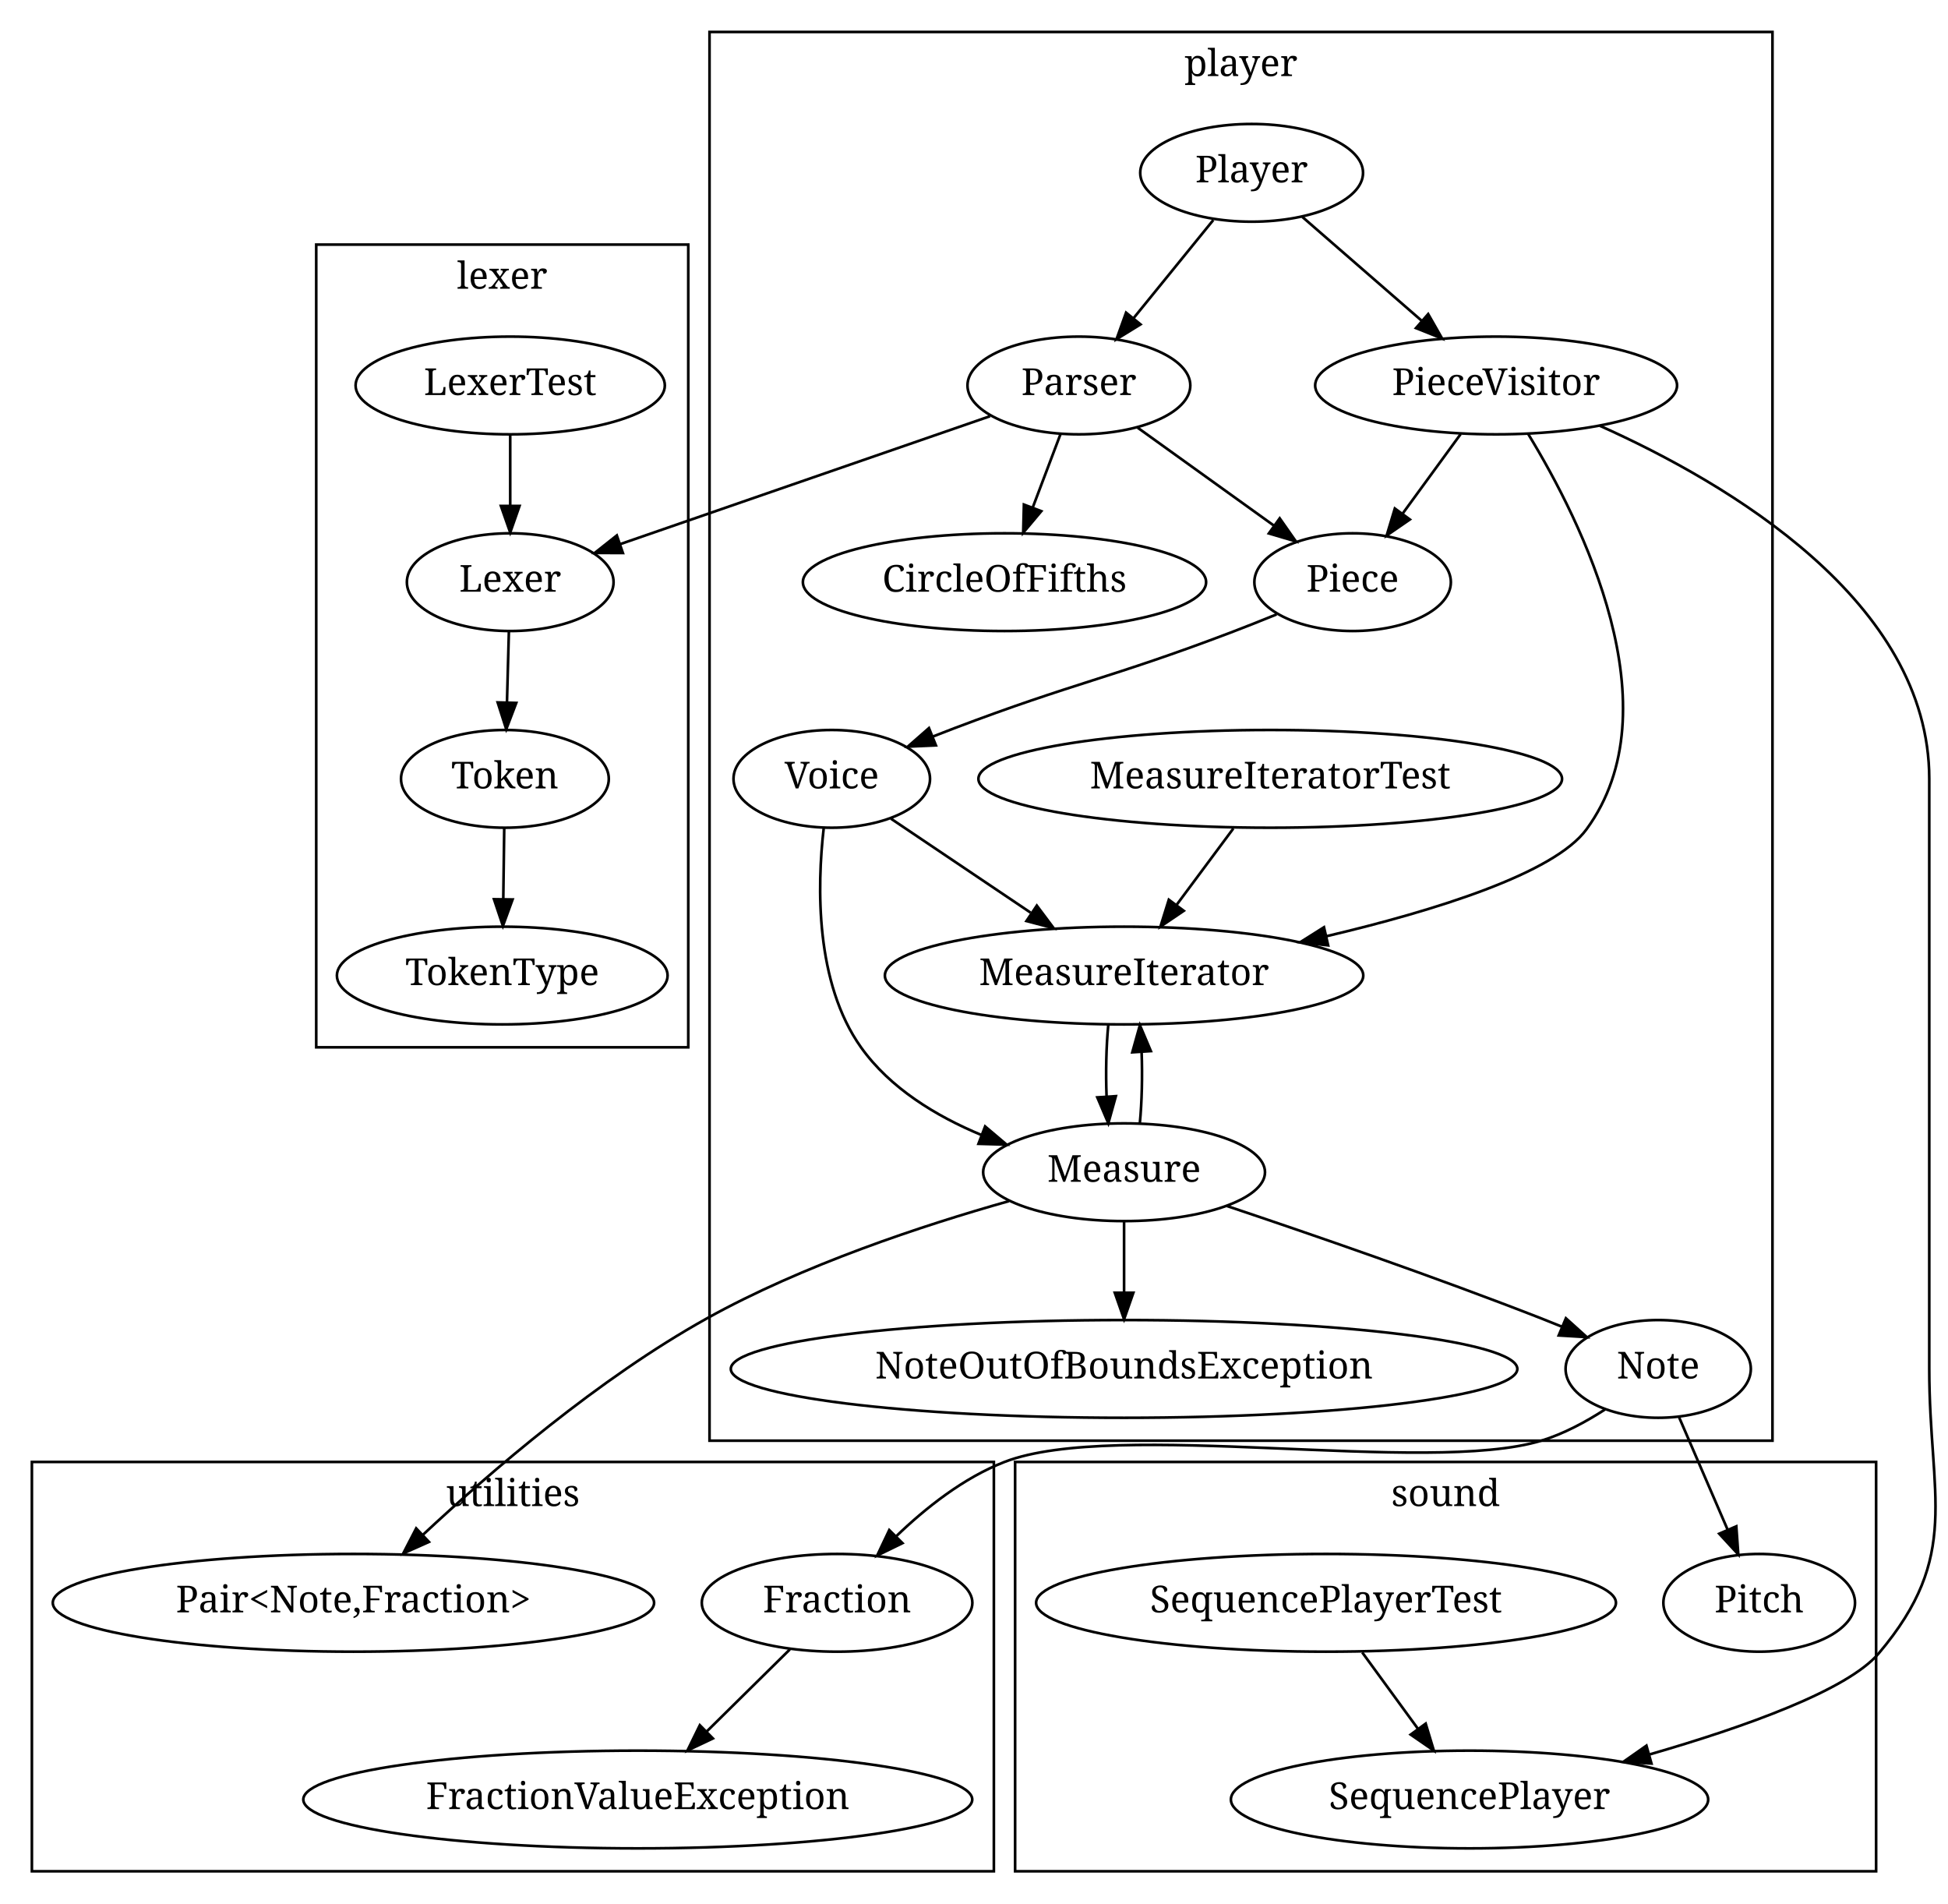
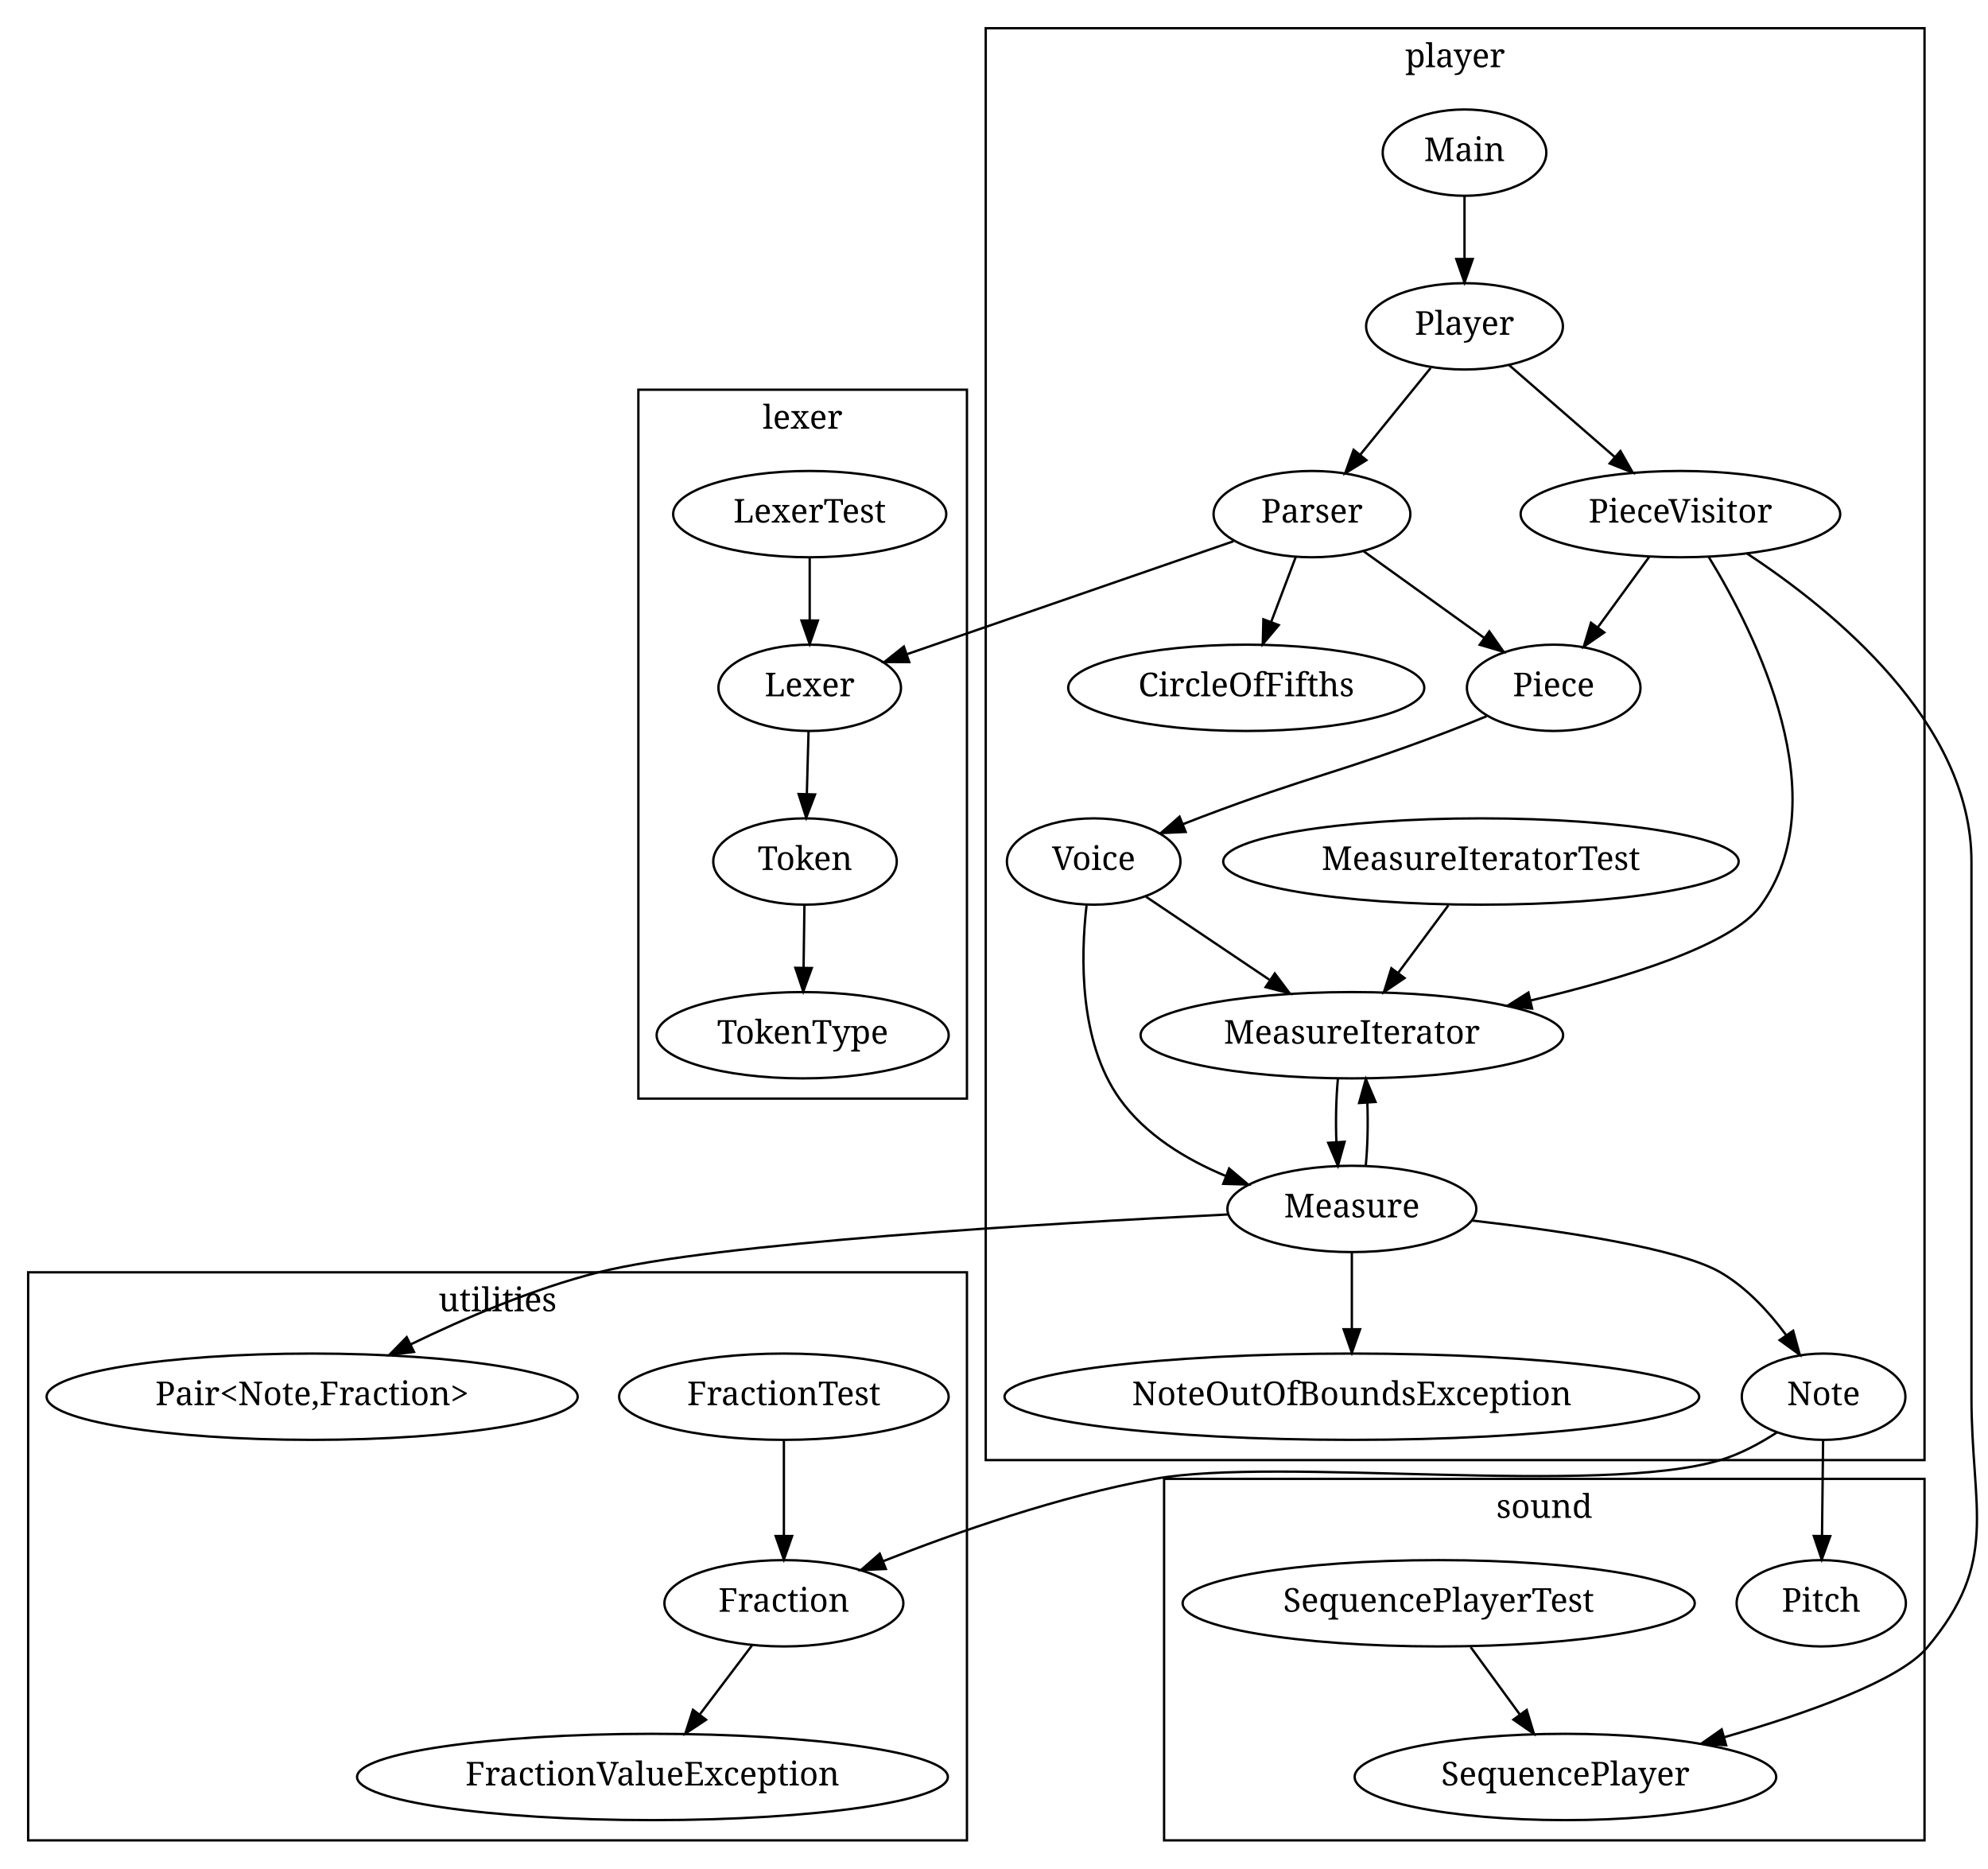
- <svg xmlns="http://www.w3.org/2000/svg" width="733pt" height="716pt" viewBox="0.00 0.00 733.05 716.00">
-   <g id="graph1" class="graph" transform="scale(1 1) rotate(0) translate(4 712)">
-     <polygon fill="white" stroke="white" points="-4,5 -4,-712 730.045,-712 730.045,5 -4,5" />
+ <svg xmlns="http://www.w3.org/2000/svg" width="847pt" height="796pt" viewBox="0.00 0.00 847.05 796.00">
+   <g id="graph1" class="graph" transform="scale(1 1) rotate(0) translate(4 792)">
+     <polygon fill="white" stroke="white" points="-4,5 -4,-792 844.045,-792 844.045,5 -4,5" />
    <g id="graph2" class="cluster">
-       <polygon fill="none" stroke="black" points="115,-318 115,-620 255,-620 255,-318 115,-318" />
-       <text text-anchor="middle" x="185" y="-603.4" font-family="Times Roman,serif" font-size="14.00">lexer</text>
+       <polygon fill="none" stroke="black" points="268,-324 268,-626 408,-626 408,-324 268,-324" />
+       <text text-anchor="middle" x="338" y="-609.4" font-family="Times Roman,serif" font-size="14.00">lexer</text>
    </g>
    <g id="graph3" class="cluster">
-       <polygon fill="none" stroke="black" points="8,-8 8,-162 370,-162 370,-8 8,-8" />
-       <text text-anchor="middle" x="189" y="-145.4" font-family="Times Roman,serif" font-size="14.00">utilities</text>
+       <polygon fill="none" stroke="black" points="8,-8 8,-250 408,-250 408,-8 8,-8" />
+       <text text-anchor="middle" x="208" y="-233.4" font-family="Times Roman,serif" font-size="14.00">utilities</text>
    </g>
    <g id="graph4" class="cluster">
-       <polygon fill="none" stroke="black" points="378,-8 378,-162 702,-162 702,-8 378,-8" />
-       <text text-anchor="middle" x="540" y="-145.4" font-family="Times Roman,serif" font-size="14.00">sound</text>
+       <polygon fill="none" stroke="black" points="492,-8 492,-162 816,-162 816,-8 492,-8" />
+       <text text-anchor="middle" x="654" y="-145.4" font-family="Times Roman,serif" font-size="14.00">sound</text>
    </g>
    <g id="graph5" class="cluster">
-       <polygon fill="none" stroke="black" points="263,-170 263,-700 663,-700 663,-170 263,-170" />
-       <text text-anchor="middle" x="463" y="-683.4" font-family="Times Roman,serif" font-size="14.00">player</text>
+       <polygon fill="none" stroke="black" points="416,-170 416,-780 816,-780 816,-170 416,-170" />
+       <text text-anchor="middle" x="616" y="-763.4" font-family="Times Roman,serif" font-size="14.00">player</text>
    </g>
    <g id="node2" class="node">
-       <ellipse fill="none" stroke="black" cx="188" cy="-493" rx="38.891" ry="18.385" />
-       <text text-anchor="middle" x="188" y="-489.4" font-family="Times Roman,serif" font-size="14.00">Lexer</text>
+       <ellipse fill="none" stroke="black" cx="341" cy="-499" rx="38.891" ry="18.385" />
+       <text text-anchor="middle" x="341" y="-495.4" font-family="Times Roman,serif" font-size="14.00">Lexer</text>
    </g>
    <g id="node4" class="node">
-       <ellipse fill="none" stroke="black" cx="186" cy="-419" rx="39.097" ry="18.385" />
-       <text text-anchor="middle" x="186" y="-415.4" font-family="Times Roman,serif" font-size="14.00">Token</text>
+       <ellipse fill="none" stroke="black" cx="339" cy="-425" rx="39.097" ry="18.385" />
+       <text text-anchor="middle" x="339" y="-421.4" font-family="Times Roman,serif" font-size="14.00">Token</text>
    </g>
    <g id="edge3" class="edge">
-       <path fill="none" stroke="black" d="M187.495,-474.327C187.277,-466.264 187.018,-456.648 186.776,-447.711" />
-       <polygon fill="black" stroke="black" points="190.274,-447.569 186.505,-437.667 183.276,-447.758 190.274,-447.569" />
+       <path fill="none" stroke="black" d="M340.495,-480.327C340.277,-472.264 340.018,-462.648 339.776,-453.711" />
+       <polygon fill="black" stroke="black" points="343.274,-453.569 339.505,-443.667 336.276,-453.758 343.274,-453.569" />
    </g>
    <g id="node5" class="node">
-       <ellipse fill="none" stroke="black" cx="185" cy="-345" rx="62.225" ry="18.385" />
-       <text text-anchor="middle" x="185" y="-341.4" font-family="Times Roman,serif" font-size="14.00">TokenType</text>
+       <ellipse fill="none" stroke="black" cx="338" cy="-351" rx="62.225" ry="18.385" />
+       <text text-anchor="middle" x="338" y="-347.4" font-family="Times Roman,serif" font-size="14.00">TokenType</text>
    </g>
    <g id="edge4" class="edge">
-       <path fill="none" stroke="black" d="M185.748,-400.327C185.639,-392.264 185.509,-382.648 185.388,-373.711" />
-       <polygon fill="black" stroke="black" points="188.887,-373.619 185.252,-363.667 181.888,-373.714 188.887,-373.619" />
+       <path fill="none" stroke="black" d="M338.748,-406.327C338.639,-398.264 338.509,-388.648 338.388,-379.711" />
+       <polygon fill="black" stroke="black" points="341.887,-379.619 338.252,-369.667 334.888,-379.714 341.887,-379.619" />
    </g>
    <g id="node6" class="node">
-       <ellipse fill="none" stroke="black" cx="188" cy="-567" rx="58.188" ry="18.385" />
-       <text text-anchor="middle" x="188" y="-563.4" font-family="Times Roman,serif" font-size="14.00">LexerTest</text>
+       <ellipse fill="none" stroke="black" cx="341" cy="-573" rx="58.188" ry="18.385" />
+       <text text-anchor="middle" x="341" y="-569.4" font-family="Times Roman,serif" font-size="14.00">LexerTest</text>
+     </g>
+     <g id="edge46" class="edge">
+       <path fill="none" stroke="black" d="M341,-554.327C341,-546.264 341,-536.648 341,-527.711" />
+       <polygon fill="black" stroke="black" points="344.5,-527.667 341,-517.667 337.5,-527.667 344.5,-527.667" />
+     </g>
+     <g id="node8" class="node">
+       <ellipse fill="none" stroke="black" cx="330" cy="-197" rx="70.209" ry="18.385" />
+       <text text-anchor="middle" x="330" y="-193.4" font-family="Times Roman,serif" font-size="14.00">FractionTest</text>
+     </g>
+     <g id="node10" class="node">
+       <ellipse fill="none" stroke="black" cx="330" cy="-109" rx="50.912" ry="18.385" />
+       <text text-anchor="middle" x="330" y="-105.4" font-family="Times Roman,serif" font-size="14.00">Fraction</text>
+     </g>
+     <g id="edge7" class="edge">
+       <path fill="none" stroke="black" d="M330,-178.337C330,-166.554 330,-151.092 330,-137.76" />
+       <polygon fill="black" stroke="black" points="333.5,-137.636 330,-127.636 326.5,-137.636 333.5,-137.636" />
+     </g>
+     <g id="node11" class="node">
+       <ellipse fill="none" stroke="black" cx="274" cy="-35" rx="125.865" ry="18.385" />
+       <text text-anchor="middle" x="274" y="-31.4" font-family="Times Roman,serif" font-size="14.00">FractionValueException</text>
+     </g>
+     <g id="edge8" class="edge">
+       <path fill="none" stroke="black" d="M316.444,-91.087C309.784,-82.287 301.624,-71.503 294.243,-61.75" />
+       <polygon fill="black" stroke="black" points="296.841,-59.383 288.016,-53.521 291.26,-63.607 296.841,-59.383" />
+     </g>
+     <g id="node12" class="node">
+       <ellipse fill="none" stroke="black" cx="129" cy="-197" rx="113.137" ry="18.385" />
+       <text text-anchor="middle" x="129" y="-193.4" font-family="Times Roman,serif" font-size="14.00">Pair&lt;Note,Fraction&gt;</text>
+     </g>
+     <g id="node14" class="node">
+       <ellipse fill="none" stroke="black" cx="772" cy="-109" rx="36.062" ry="18.385" />
+       <text text-anchor="middle" x="772" y="-105.4" font-family="Times Roman,serif" font-size="14.00">Pitch</text>
+     </g>
+     <g id="node15" class="node">
+       <ellipse fill="none" stroke="black" cx="663" cy="-35" rx="89.803" ry="18.385" />
+       <text text-anchor="middle" x="663" y="-31.4" font-family="Times Roman,serif" font-size="14.00">SequencePlayer</text>
+     </g>
+     <g id="node16" class="node">
+       <ellipse fill="none" stroke="black" cx="609" cy="-109" rx="109.101" ry="18.385" />
+       <text text-anchor="middle" x="609" y="-105.4" font-family="Times Roman,serif" font-size="14.00">SequencePlayerTest</text>
+     </g>
+     <g id="edge50" class="edge">
+       <path fill="none" stroke="black" d="M622.626,-90.327C628.942,-81.672 636.563,-71.229 643.475,-61.757" />
+       <polygon fill="black" stroke="black" points="646.497,-63.552 649.565,-53.411 640.843,-59.426 646.497,-63.552" />
+     </g>
+     <g id="node18" class="node">
+       <ellipse fill="none" stroke="black" cx="555" cy="-573" rx="41.927" ry="18.385" />
+       <text text-anchor="middle" x="555" y="-569.4" font-family="Times Roman,serif" font-size="14.00">Parser</text>
+     </g>
+     <g id="edge35" class="edge">
+       <path fill="none" stroke="black" d="M521.562,-561.438C483.987,-548.444 422.953,-527.339 382.397,-513.315" />
+       <polygon fill="black" stroke="black" points="383.402,-509.959 372.807,-509.999 381.114,-516.575 383.402,-509.959" />
+     </g>
+     <g id="node24" class="node">
+       <ellipse fill="none" stroke="black" cx="658" cy="-499" rx="36.977" ry="18.385" />
+       <text text-anchor="middle" x="658" y="-495.4" font-family="Times Roman,serif" font-size="14.00">Piece</text>
+     </g>
+     <g id="edge39" class="edge">
+       <path fill="none" stroke="black" d="M577.096,-557.125C592.096,-546.348 612.102,-531.975 628.466,-520.219" />
+       <polygon fill="black" stroke="black" points="630.566,-523.019 636.646,-514.342 626.482,-517.334 630.566,-523.019" />
+     </g>
+     <g id="node25" class="node">
+       <ellipse fill="none" stroke="black" cx="527" cy="-499" rx="75.868" ry="18.385" />
+       <text text-anchor="middle" x="527" y="-495.4" font-family="Times Roman,serif" font-size="14.00">CircleOfFifths</text>
+     </g>
+     <g id="edge37" class="edge">
+       <path fill="none" stroke="black" d="M548.079,-554.708C544.939,-546.41 541.155,-536.409 537.664,-527.184" />
+       <polygon fill="black" stroke="black" points="540.849,-525.71 534.036,-517.596 534.302,-528.187 540.849,-525.71" />
+     </g>
+     <g id="node19" class="node">
+       <ellipse fill="none" stroke="black" cx="620" cy="-727" rx="34.857" ry="18.385" />
+       <text text-anchor="middle" x="620" y="-723.4" font-family="Times Roman,serif" font-size="14.00">Main</text>
+     </g>
+     <g id="node21" class="node">
+       <ellipse fill="none" stroke="black" cx="620" cy="-653" rx="41.927" ry="18.385" />
+       <text text-anchor="middle" x="620" y="-649.4" font-family="Times Roman,serif" font-size="14.00">Player</text>
+     </g>
+     <g id="edge12" class="edge">
+       <path fill="none" stroke="black" d="M620,-708.327C620,-700.264 620,-690.648 620,-681.711" />
+       <polygon fill="black" stroke="black" points="623.5,-681.667 620,-671.667 616.5,-681.667 623.5,-681.667" />
+     </g>
+     <g id="edge41" class="edge">
+       <path fill="none" stroke="black" d="M605.574,-635.245C596.762,-624.399 585.349,-610.353 575.596,-598.349" />
+       <polygon fill="black" stroke="black" points="578.184,-595.984 569.162,-590.43 572.751,-600.398 578.184,-595.984" />
+     </g>
+     <g id="node22" class="node">
+       <ellipse fill="none" stroke="black" cx="712" cy="-573" rx="68.089" ry="18.385" />
+       <text text-anchor="middle" x="712" y="-569.4" font-family="Times Roman,serif" font-size="14.00">PieceVisitor</text>
    </g>
    <g id="edge43" class="edge">
-       <path fill="none" stroke="black" d="M188,-548.327C188,-540.264 188,-530.648 188,-521.711" />
-       <polygon fill="black" stroke="black" points="191.5,-521.667 188,-511.667 184.5,-521.667 191.5,-521.667" />
-     </g>
-     <g id="node8" class="node">
-       <ellipse fill="none" stroke="black" cx="311" cy="-109" rx="50.912" ry="18.385" />
-       <text text-anchor="middle" x="311" y="-105.4" font-family="Times Roman,serif" font-size="14.00">Fraction</text>
-     </g>
-     <g id="node10" class="node">
-       <ellipse fill="none" stroke="black" cx="236" cy="-35" rx="125.865" ry="18.385" />
-       <text text-anchor="middle" x="236" y="-31.4" font-family="Times Roman,serif" font-size="14.00">FractionValueException</text>
-     </g>
-     <g id="edge7" class="edge">
-       <path fill="none" stroke="black" d="M293.226,-91.463C283.884,-82.246 272.26,-70.776 261.932,-60.587" />
-       <polygon fill="black" stroke="black" points="264.27,-57.976 254.693,-53.444 259.353,-62.959 264.27,-57.976" />
-     </g>
-     <g id="node11" class="node">
-       <ellipse fill="none" stroke="black" cx="129" cy="-109" rx="113.137" ry="18.385" />
-       <text text-anchor="middle" x="129" y="-105.4" font-family="Times Roman,serif" font-size="14.00">Pair&lt;Note,Fraction&gt;</text>
-     </g>
-     <g id="node13" class="node">
-       <ellipse fill="none" stroke="black" cx="658" cy="-109" rx="36.062" ry="18.385" />
-       <text text-anchor="middle" x="658" y="-105.4" font-family="Times Roman,serif" font-size="14.00">Pitch</text>
-     </g>
-     <g id="node14" class="node">
-       <ellipse fill="none" stroke="black" cx="549" cy="-35" rx="89.803" ry="18.385" />
-       <text text-anchor="middle" x="549" y="-31.4" font-family="Times Roman,serif" font-size="14.00">SequencePlayer</text>
-     </g>
-     <g id="node15" class="node">
-       <ellipse fill="none" stroke="black" cx="495" cy="-109" rx="109.101" ry="18.385" />
-       <text text-anchor="middle" x="495" y="-105.4" font-family="Times Roman,serif" font-size="14.00">SequencePlayerTest</text>
-     </g>
-     <g id="edge47" class="edge">
-       <path fill="none" stroke="black" d="M508.626,-90.327C514.942,-81.672 522.563,-71.229 529.475,-61.757" />
-       <polygon fill="black" stroke="black" points="532.497,-63.552 535.565,-53.411 526.843,-59.426 532.497,-63.552" />
-     </g>
-     <g id="node17" class="node">
-       <ellipse fill="none" stroke="black" cx="402" cy="-567" rx="41.927" ry="18.385" />
-       <text text-anchor="middle" x="402" y="-563.4" font-family="Times Roman,serif" font-size="14.00">Parser</text>
-     </g>
-     <g id="edge32" class="edge">
-       <path fill="none" stroke="black" d="M368.562,-555.438C330.987,-542.444 269.953,-521.339 229.397,-507.315" />
-       <polygon fill="black" stroke="black" points="230.402,-503.959 219.807,-503.999 228.114,-510.575 230.402,-503.959" />
-     </g>
-     <g id="node21" class="node">
-       <ellipse fill="none" stroke="black" cx="505" cy="-493" rx="36.977" ry="18.385" />
-       <text text-anchor="middle" x="505" y="-489.4" font-family="Times Roman,serif" font-size="14.00">Piece</text>
-     </g>
-     <g id="edge36" class="edge">
-       <path fill="none" stroke="black" d="M424.096,-551.125C439.096,-540.348 459.102,-525.975 475.466,-514.219" />
-       <polygon fill="black" stroke="black" points="477.566,-517.019 483.646,-508.342 473.482,-511.334 477.566,-517.019" />
-     </g>
-     <g id="node22" class="node">
-       <ellipse fill="none" stroke="black" cx="374" cy="-493" rx="75.868" ry="18.385" />
-       <text text-anchor="middle" x="374" y="-489.4" font-family="Times Roman,serif" font-size="14.00">CircleOfFifths</text>
-     </g>
-     <g id="edge34" class="edge">
-       <path fill="none" stroke="black" d="M395.079,-548.708C391.939,-540.41 388.155,-530.409 384.664,-521.184" />
-       <polygon fill="black" stroke="black" points="387.849,-519.71 381.036,-511.596 381.302,-522.187 387.849,-519.71" />
-     </g>
-     <g id="node18" class="node">
-       <ellipse fill="none" stroke="black" cx="467" cy="-647" rx="41.927" ry="18.385" />
-       <text text-anchor="middle" x="467" y="-643.4" font-family="Times Roman,serif" font-size="14.00">Player</text>
-     </g>
-     <g id="edge38" class="edge">
-       <path fill="none" stroke="black" d="M452.574,-629.245C443.762,-618.399 432.349,-604.353 422.596,-592.349" />
-       <polygon fill="black" stroke="black" points="425.184,-589.984 416.162,-584.43 419.751,-594.398 425.184,-589.984" />
-     </g>
-     <g id="node19" class="node">
-       <ellipse fill="none" stroke="black" cx="559" cy="-567" rx="68.089" ry="18.385" />
-       <text text-anchor="middle" x="559" y="-563.4" font-family="Times Roman,serif" font-size="14.00">PieceVisitor</text>
-     </g>
-     <g id="edge40" class="edge">
-       <path fill="none" stroke="black" d="M486.062,-630.424C499.03,-619.148 516.406,-604.038 530.946,-591.395" />
-       <polygon fill="black" stroke="black" points="533.436,-593.868 538.686,-584.665 528.843,-588.585 533.436,-593.868" />
-     </g>
-     <g id="edge41" class="edge">
-       <path fill="none" stroke="black" d="M598.043,-551.831C646.265,-530.235 722,-485.7 722,-419 722,-419 722,-419 722,-197 722,-148.701 734.18,-126.887 703,-90 691.231,-76.078 652.514,-62.282 616.848,-51.99" />
-       <polygon fill="black" stroke="black" points="617.469,-48.529 606.894,-49.183 615.569,-55.266 617.469,-48.529" />
-     </g>
-     <g id="edge11" class="edge">
-       <path fill="none" stroke="black" d="M545.652,-548.708C539.081,-539.704 531.047,-528.694 523.861,-518.847" />
-       <polygon fill="black" stroke="black" points="526.545,-516.587 517.823,-510.572 520.89,-520.713 526.545,-516.587" />
-     </g>
-     <g id="node24" class="node">
-       <ellipse fill="none" stroke="black" cx="419" cy="-345" rx="90.01" ry="18.385" />
-       <text text-anchor="middle" x="419" y="-341.4" font-family="Times Roman,serif" font-size="14.00">MeasureIterator</text>
-     </g>
-     <g id="edge15" class="edge">
-       <path fill="none" stroke="black" d="M571.081,-548.726C591.219,-515.742 626.313,-445.467 593,-400 580.822,-383.379 536.1,-369.45 495.048,-359.767" />
-       <polygon fill="black" stroke="black" points="495.793,-356.347 485.264,-357.521 494.227,-363.17 495.793,-356.347" />
-     </g>
-     <g id="node23" class="node">
-       <ellipse fill="none" stroke="black" cx="309" cy="-419" rx="36.977" ry="18.385" />
-       <text text-anchor="middle" x="309" y="-415.4" font-family="Times Roman,serif" font-size="14.00">Voice</text>
-     </g>
-     <g id="edge22" class="edge">
-       <path fill="none" stroke="black" d="M476.393,-480.881C470.657,-478.537 464.655,-476.145 459,-474 413.265,-456.656 400.735,-455.344 355,-438 352.437,-437.028 349.804,-436.006 347.156,-434.96" />
-       <polygon fill="black" stroke="black" points="348.19,-431.603 337.607,-431.119 345.578,-438.098 348.19,-431.603" />
-     </g>
-     <g id="edge20" class="edge">
-       <path fill="none" stroke="black" d="M331.26,-404.025C346.336,-393.883 366.571,-380.27 383.81,-368.674" />
-       <polygon fill="black" stroke="black" points="386.164,-371.308 392.508,-362.822 382.257,-365.5 386.164,-371.308" />
-     </g>
-     <g id="node25" class="node">
-       <ellipse fill="none" stroke="black" cx="419" cy="-271" rx="53.033" ry="18.385" />
-       <text text-anchor="middle" x="419" y="-267.4" font-family="Times Roman,serif" font-size="14.00">Measure</text>
+       <path fill="none" stroke="black" d="M639.062,-636.424C652.03,-625.148 669.406,-610.038 683.946,-597.395" />
+       <polygon fill="black" stroke="black" points="686.436,-599.868 691.686,-590.665 681.843,-594.585 686.436,-599.868" />
+     </g>
+     <g id="edge44" class="edge">
+       <path fill="none" stroke="black" d="M740.448,-556.163C777.057,-532.098 836,-484.164 836,-425 836,-425 836,-425 836,-197 836,-148.701 848.18,-126.887 817,-90 805.231,-76.078 766.514,-62.282 730.848,-51.99" />
+       <polygon fill="black" stroke="black" points="731.469,-48.529 720.894,-49.183 729.569,-55.266 731.469,-48.529" />
+     </g>
+     <g id="edge14" class="edge">
+       <path fill="none" stroke="black" d="M698.652,-554.708C692.081,-545.704 684.047,-534.694 676.861,-524.847" />
+       <polygon fill="black" stroke="black" points="679.545,-522.587 670.823,-516.572 673.89,-526.713 679.545,-522.587" />
+     </g>
+     <g id="node27" class="node">
+       <ellipse fill="none" stroke="black" cx="572" cy="-351" rx="90.01" ry="18.385" />
+       <text text-anchor="middle" x="572" y="-347.4" font-family="Times Roman,serif" font-size="14.00">MeasureIterator</text>
+     </g>
+     <g id="edge18" class="edge">
+       <path fill="none" stroke="black" d="M724.081,-554.726C744.219,-521.742 779.313,-451.467 746,-406 733.822,-389.379 689.1,-375.45 648.048,-365.767" />
+       <polygon fill="black" stroke="black" points="648.793,-362.347 638.264,-363.521 647.227,-369.17 648.793,-362.347" />
+     </g>
+     <g id="node26" class="node">
+       <ellipse fill="none" stroke="black" cx="462" cy="-425" rx="36.977" ry="18.385" />
+       <text text-anchor="middle" x="462" y="-421.4" font-family="Times Roman,serif" font-size="14.00">Voice</text>
+     </g>
+     <g id="edge25" class="edge">
+       <path fill="none" stroke="black" d="M629.393,-486.881C623.657,-484.537 617.655,-482.145 612,-480 566.265,-462.656 553.735,-461.344 508,-444 505.437,-443.028 502.804,-442.006 500.156,-440.96" />
+       <polygon fill="black" stroke="black" points="501.19,-437.603 490.607,-437.119 498.578,-444.098 501.19,-437.603" />
    </g>
    <g id="edge23" class="edge">
-       <path fill="none" stroke="black" d="M305.963,-400.352C303.467,-378.53 302.728,-342.295 320,-318 330.929,-302.626 348.241,-292.111 365.353,-284.997" />
-       <polygon fill="black" stroke="black" points="366.707,-288.227 374.797,-281.386 364.207,-281.689 366.707,-288.227" />
+       <path fill="none" stroke="black" d="M484.26,-410.025C499.336,-399.883 519.571,-386.27 536.81,-374.674" />
+       <polygon fill="black" stroke="black" points="539.164,-377.308 545.508,-368.822 535.257,-371.5 539.164,-377.308" />
+     </g>
+     <g id="node28" class="node">
+       <ellipse fill="none" stroke="black" cx="572" cy="-277" rx="53.033" ry="18.385" />
+       <text text-anchor="middle" x="572" y="-273.4" font-family="Times Roman,serif" font-size="14.00">Measure</text>
+     </g>
+     <g id="edge26" class="edge">
+       <path fill="none" stroke="black" d="M458.963,-406.352C456.467,-384.53 455.728,-348.295 473,-324 483.929,-308.626 501.241,-298.111 518.353,-290.997" />
+       <polygon fill="black" stroke="black" points="519.707,-294.227 527.797,-287.386 517.207,-287.689 519.707,-294.227" />
+     </g>
+     <g id="edge19" class="edge">
+       <path fill="none" stroke="black" d="M566.048,-332.327C565.277,-324.202 565.065,-314.501 565.411,-305.507" />
+       <polygon fill="black" stroke="black" points="568.911,-305.619 566.073,-295.411 561.926,-305.16 568.911,-305.619" />
+     </g>
+     <g id="edge29" class="edge">
+       <path fill="none" stroke="black" d="M519.411,-274.654C441.774,-270.837 300.35,-262.437 251,-250 223.348,-243.031 193.986,-230.454 170.998,-219.3" />
+       <polygon fill="black" stroke="black" points="172.395,-216.086 161.88,-214.789 169.291,-222.36 172.395,-216.086" />
+     </g>
+     <g id="edge21" class="edge">
+       <path fill="none" stroke="black" d="M577.927,-295.411C578.71,-303.501 578.934,-313.193 578.6,-322.202" />
+       <polygon fill="black" stroke="black" points="575.098,-322.124 577.952,-332.327 582.084,-322.571 575.098,-322.124" />
+     </g>
+     <g id="node30" class="node">
+       <ellipse fill="none" stroke="black" cx="572" cy="-197" rx="147.992" ry="18.385" />
+       <text text-anchor="middle" x="572" y="-193.4" font-family="Times Roman,serif" font-size="14.00">NoteOutOfBoundsException</text>
    </g>
    <g id="edge16" class="edge">
-       <path fill="none" stroke="black" d="M413.048,-326.327C412.277,-318.202 412.065,-308.501 412.411,-299.507" />
-       <polygon fill="black" stroke="black" points="415.911,-299.619 413.073,-289.411 408.926,-299.16 415.911,-299.619" />
-     </g>
-     <g id="edge26" class="edge">
-       <path fill="none" stroke="black" d="M375.677,-260.134C343.171,-250.976 298.226,-236.132 262,-216 221.387,-193.431 180.635,-158.373 155.147,-134.589" />
-       <polygon fill="black" stroke="black" points="157.417,-131.919 147.744,-127.596 152.61,-137.007 157.417,-131.919" />
-     </g>
-     <g id="edge18" class="edge">
-       <path fill="none" stroke="black" d="M424.927,-289.411C425.71,-297.501 425.934,-307.193 425.6,-316.202" />
-       <polygon fill="black" stroke="black" points="422.098,-316.124 424.952,-326.327 429.084,-316.571 422.098,-316.124" />
-     </g>
-     <g id="node27" class="node">
-       <ellipse fill="none" stroke="black" cx="419" cy="-197" rx="147.992" ry="18.385" />
-       <text text-anchor="middle" x="419" y="-193.4" font-family="Times Roman,serif" font-size="14.00">NoteOutOfBoundsException</text>
-     </g>
-     <g id="edge13" class="edge">
-       <path fill="none" stroke="black" d="M419,-252.327C419,-244.264 419,-234.648 419,-225.711" />
-       <polygon fill="black" stroke="black" points="422.5,-225.667 419,-215.667 415.5,-225.667 422.5,-225.667" />
-     </g>
-     <g id="node28" class="node">
-       <ellipse fill="none" stroke="black" cx="620" cy="-197" rx="34.857" ry="18.385" />
-       <text text-anchor="middle" x="620" y="-193.4" font-family="Times Roman,serif" font-size="14.00">Note</text>
-     </g>
-     <g id="edge24" class="edge">
-       <path fill="none" stroke="black" d="M457.669,-258.303C489.619,-247.609 536.05,-231.601 576,-216 578.529,-215.013 581.127,-213.968 583.737,-212.897" />
-       <polygon fill="black" stroke="black" points="585.263,-216.053 593.132,-208.959 582.557,-209.597 585.263,-216.053" />
-     </g>
-     <g id="edge30" class="edge">
-       <path fill="none" stroke="black" d="M600.011,-181.759C592.821,-177.109 584.404,-172.553 576,-170 533.016,-156.939 415.892,-178.224 374,-162 358.622,-156.044 344.309,-144.692 333.225,-134.017" />
-       <polygon fill="black" stroke="black" points="335.615,-131.456 326.093,-126.809 330.639,-136.379 335.615,-131.456" />
-     </g>
-     <g id="edge28" class="edge">
-       <path fill="none" stroke="black" d="M627.874,-178.766C633.122,-166.613 640.118,-150.411 646.048,-136.679" />
-       <polygon fill="black" stroke="black" points="649.385,-137.778 650.136,-127.21 642.959,-135.003 649.385,-137.778" />
-     </g>
-     <g id="node29" class="node">
-       <ellipse fill="none" stroke="black" cx="474" cy="-419" rx="109.81" ry="18.385" />
-       <text text-anchor="middle" x="474" y="-415.4" font-family="Times Roman,serif" font-size="14.00">MeasureIteratorTest</text>
-     </g>
-     <g id="edge45" class="edge">
-       <path fill="none" stroke="black" d="M460.121,-400.327C453.623,-391.584 445.768,-381.015 438.672,-371.467" />
-       <polygon fill="black" stroke="black" points="441.458,-369.349 432.684,-363.411 435.84,-373.525 441.458,-369.349" />
+       <path fill="none" stroke="black" d="M572,-258.445C572,-248.821 572,-236.846 572,-226.03" />
+       <polygon fill="black" stroke="black" points="575.5,-225.731 572,-215.731 568.5,-225.731 575.5,-225.731" />
+     </g>
+     <g id="node31" class="node">
+       <ellipse fill="none" stroke="black" cx="773" cy="-197" rx="34.857" ry="18.385" />
+       <text text-anchor="middle" x="773" y="-193.4" font-family="Times Roman,serif" font-size="14.00">Note</text>
+     </g>
+     <g id="edge27" class="edge">
+       <path fill="none" stroke="black" d="M623.184,-272.062C661.911,-267.616 711.341,-260.208 729,-250 740.131,-243.566 749.673,-233.189 756.997,-223.315" />
+       <polygon fill="black" stroke="black" points="760.025,-225.091 762.847,-214.879 754.272,-221.102 760.025,-225.091" />
+     </g>
+     <g id="edge33" class="edge">
+       <path fill="none" stroke="black" d="M753.02,-181.728C745.831,-177.075 737.412,-172.527 729,-170 677.68,-154.586 540.734,-171.51 488,-162 447.617,-154.718 403.484,-139.237 372.151,-126.877" />
+       <polygon fill="black" stroke="black" points="373.441,-123.623 362.856,-123.154 370.838,-130.121 373.441,-123.623" />
+     </g>
+     <g id="edge31" class="edge">
+       <path fill="none" stroke="black" d="M772.788,-178.337C772.654,-166.554 772.478,-151.092 772.327,-137.76" />
+       <polygon fill="black" stroke="black" points="775.825,-137.595 772.212,-127.636 768.826,-137.675 775.825,-137.595" />
+     </g>
+     <g id="node32" class="node">
+       <ellipse fill="none" stroke="black" cx="627" cy="-425" rx="109.81" ry="18.385" />
+       <text text-anchor="middle" x="627" y="-421.4" font-family="Times Roman,serif" font-size="14.00">MeasureIteratorTest</text>
+     </g>
+     <g id="edge48" class="edge">
+       <path fill="none" stroke="black" d="M613.121,-406.327C606.623,-397.584 598.768,-387.015 591.672,-377.467" />
+       <polygon fill="black" stroke="black" points="594.458,-375.349 585.684,-369.411 588.84,-379.525 594.458,-375.349" />
    </g>
  </g>
</svg>
